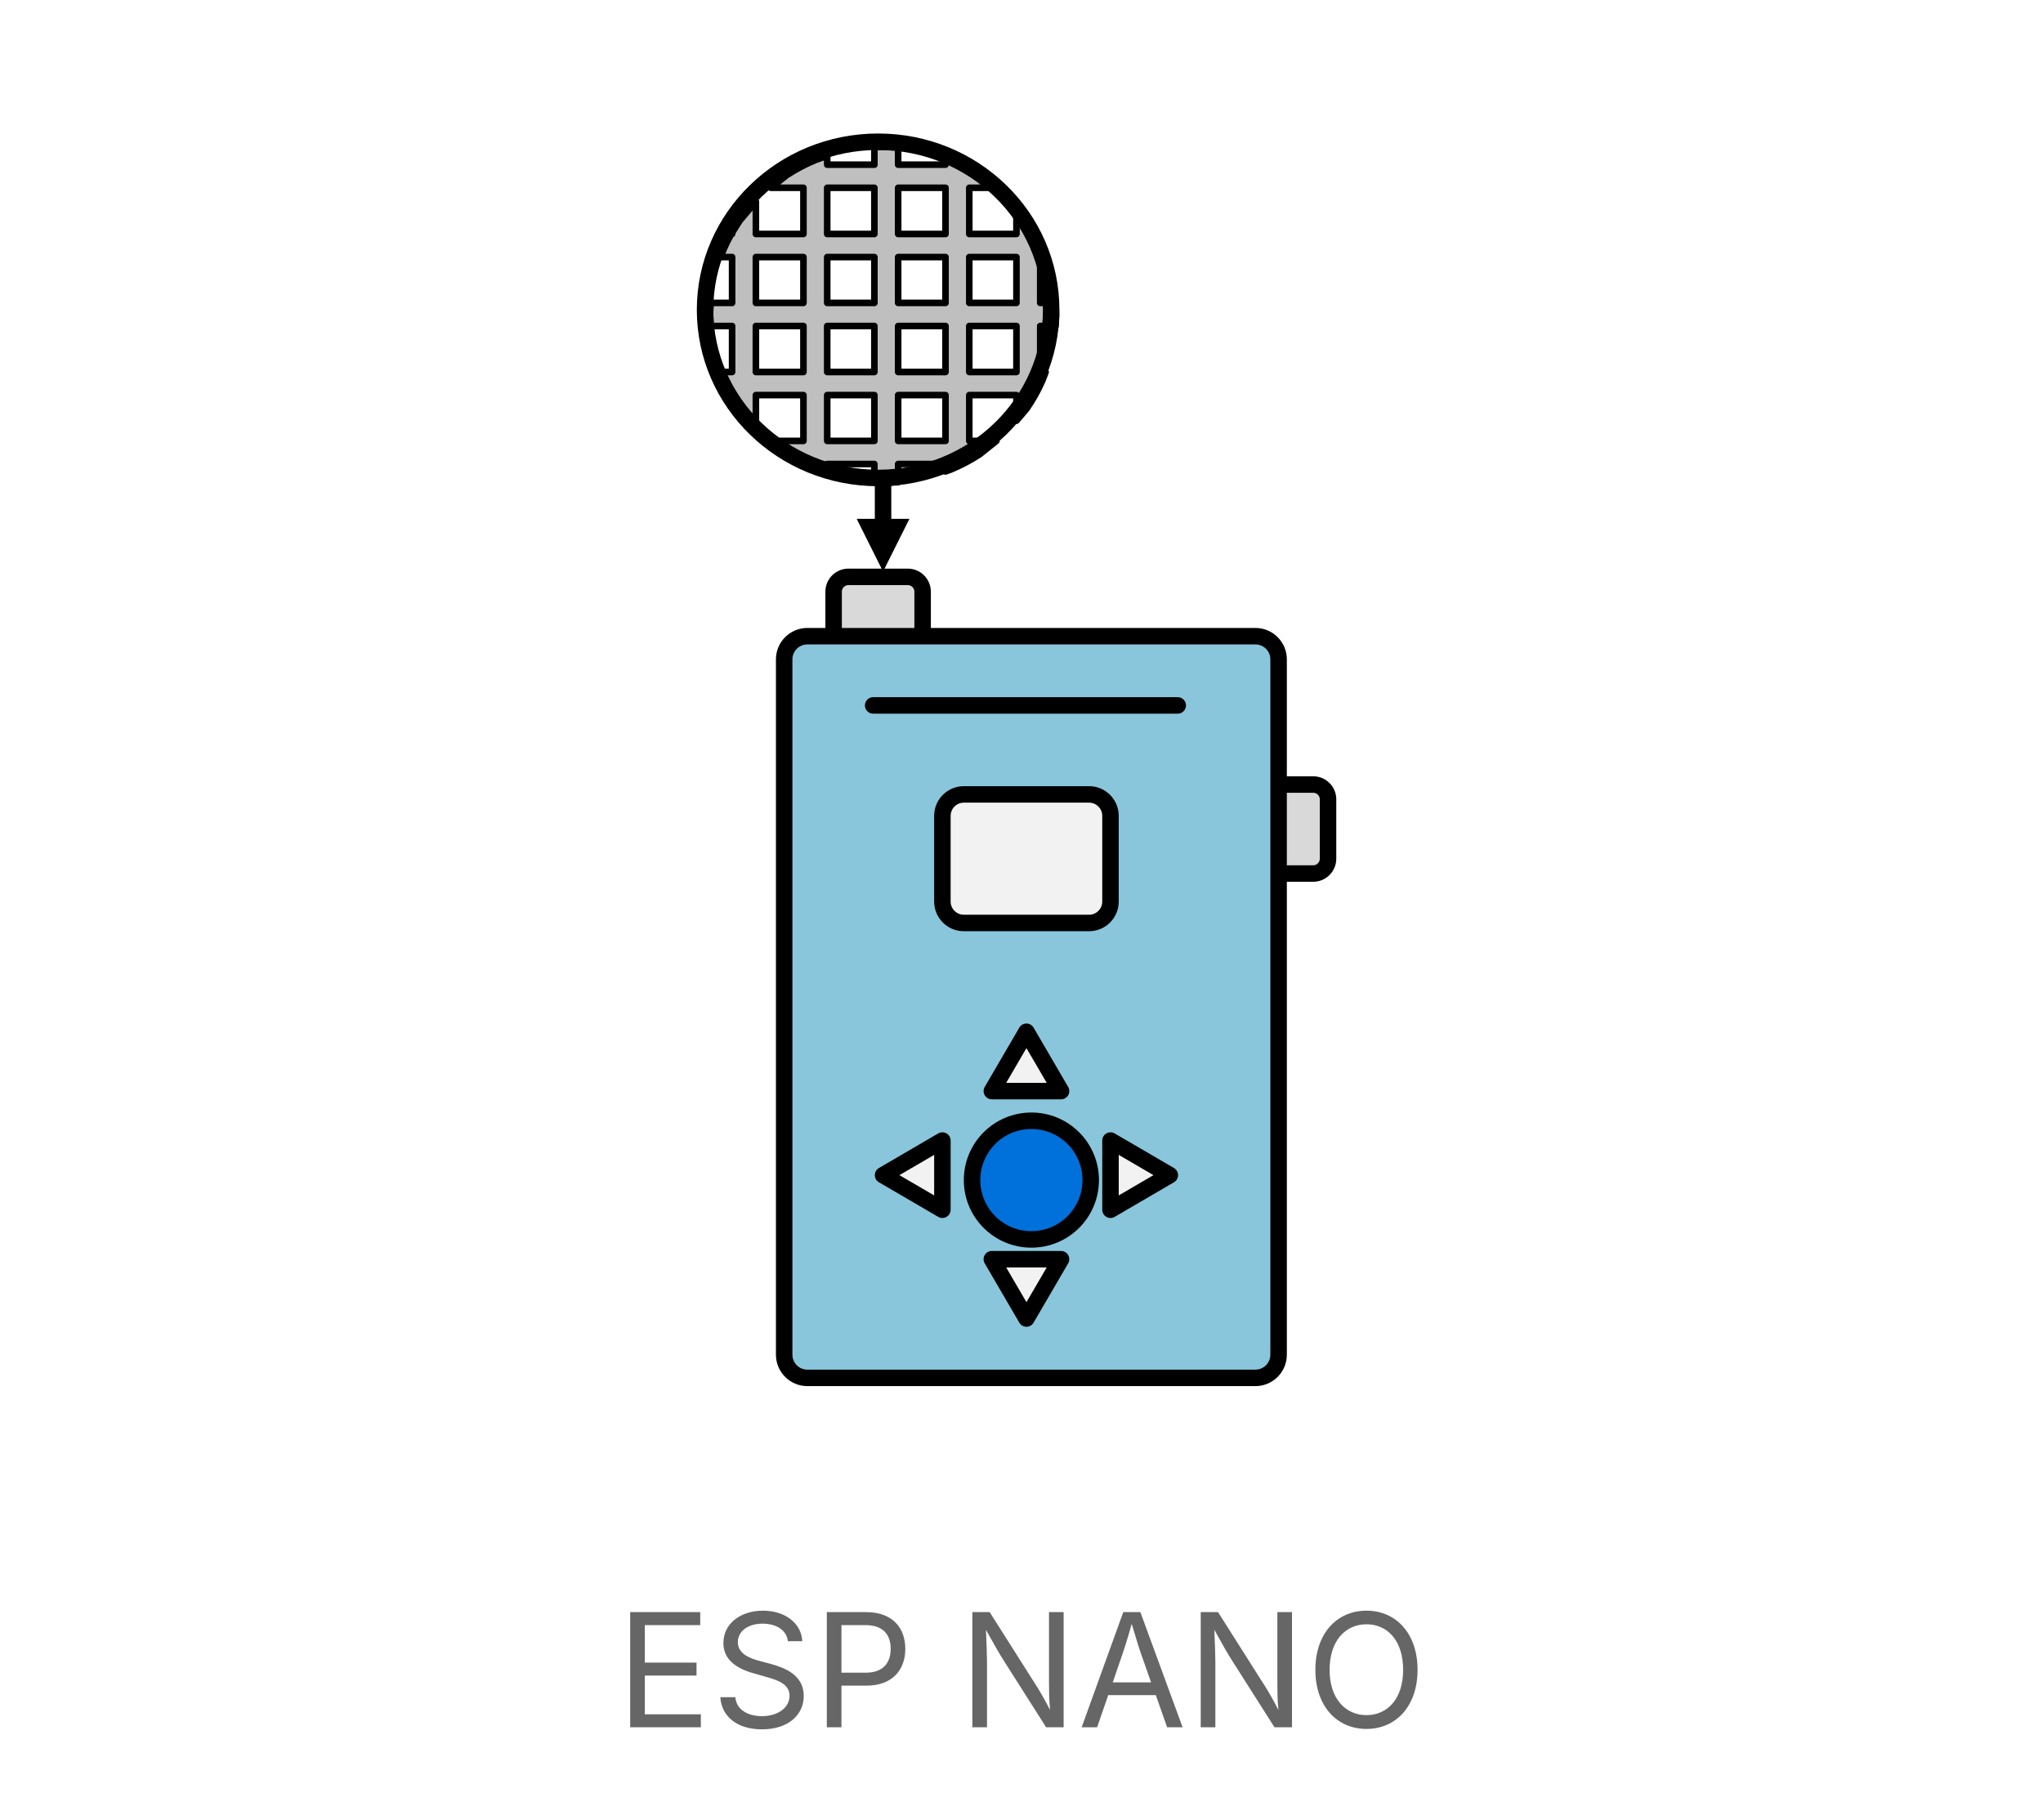
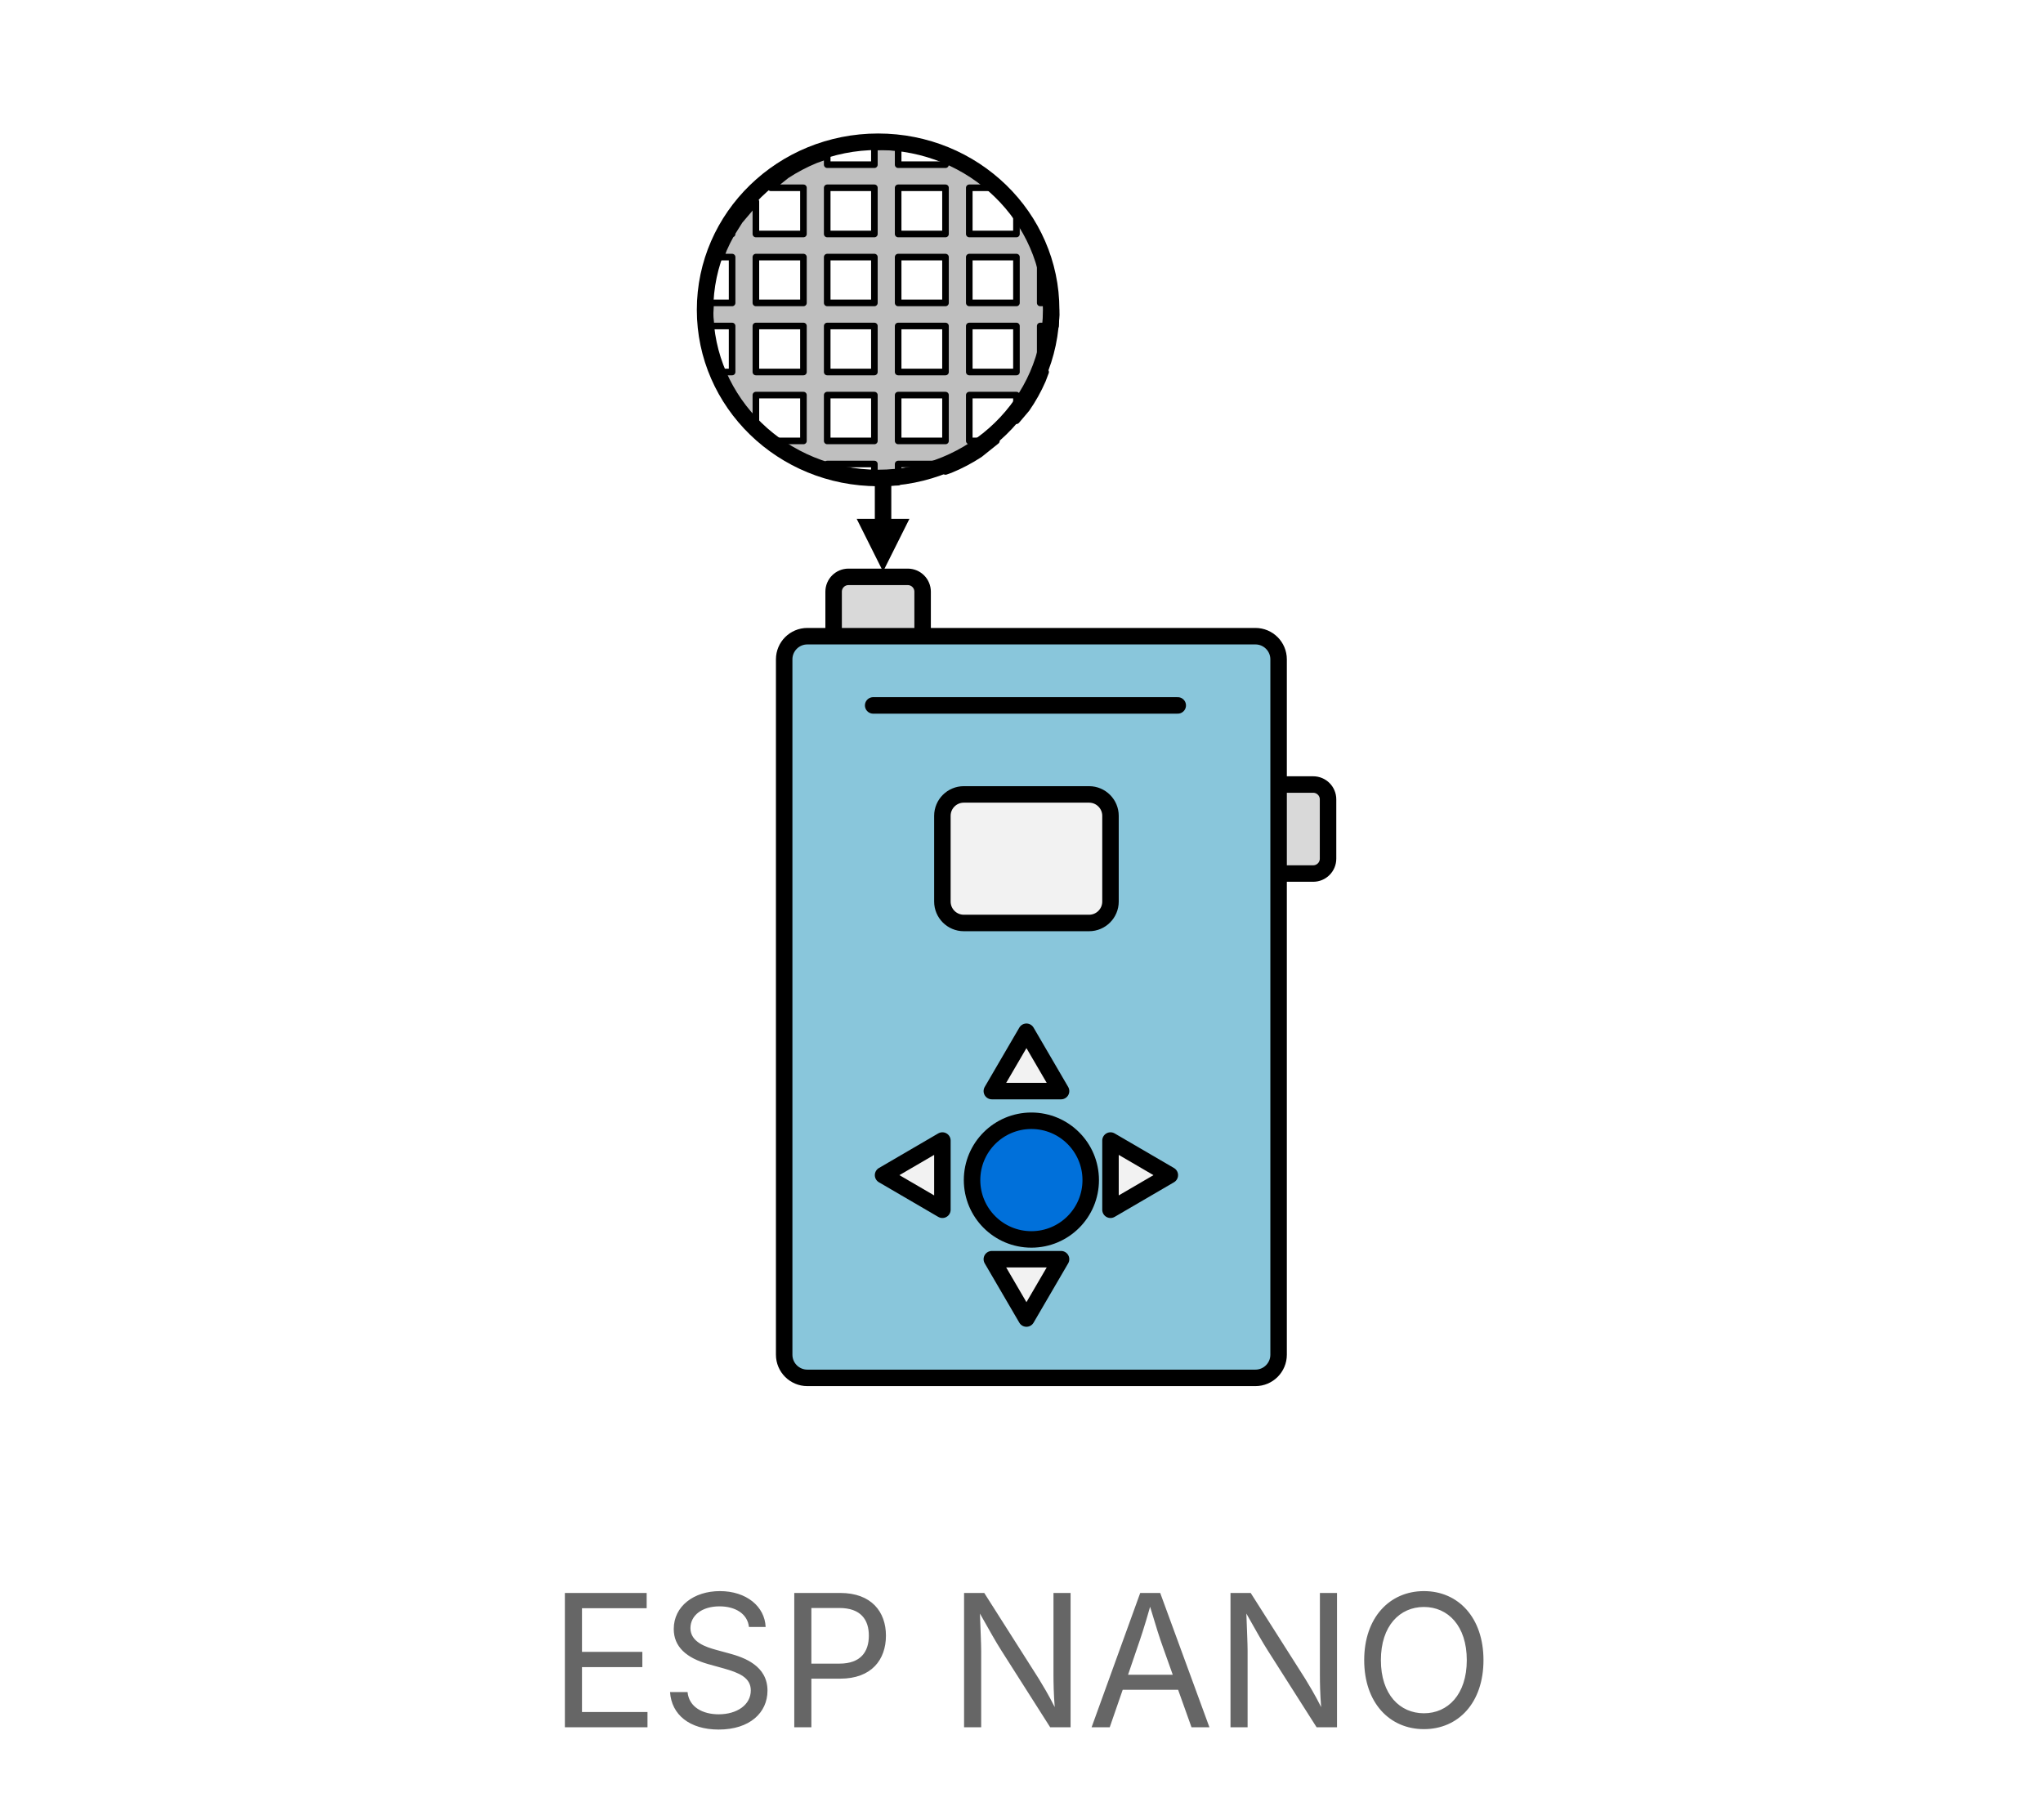
<svg xmlns="http://www.w3.org/2000/svg" width="130.25px" height="116px" overflow="hidden" viewBox="-40.375 -10.0 130.25 138">
  <rect id="bounding-box" x="-40.375" y="-10" width="130.25" height="116" fill="none" pointer-events="all" />
  <g id="svg_scaling_group" transform="scale(0.7499985)">
    <g transform="translate(-318 -100)">
      <path d="M380.5 166C381.328 166 382 166.672 382 167.5L382 173.5C382 174.328 381.328 175 380.5 175L372.5 175C371.672 175 371 174.328 371 173.5L371 167.5C371 166.672 371.672 166 372.5 166Z" stroke="#000000" stroke-width="1.667" stroke-linecap="round" stroke-linejoin="round" stroke-miterlimit="10" fill="#D9D9D9" fill-rule="evenodd" />
      <path d="M332 146.5C332 145.672 332.672 145 333.5 145L339.5 145C340.328 145 341 145.672 341 146.5L341 154.5C341 155.328 340.328 156 339.5 156L333.5 156C332.672 156 332 155.328 332 154.5Z" stroke="#000000" stroke-width="1.667" stroke-linecap="round" stroke-linejoin="round" stroke-miterlimit="10" fill="#D9D9D9" fill-rule="evenodd" />
      <path d="M327 153.342C327 152.049 328.049 151 329.342 151L374.658 151C375.951 151 377 152.049 377 153.342L377 223.658C377 224.951 375.951 226 374.658 226L329.342 226C328.049 226 327 224.951 327 223.658Z" stroke="#000000" stroke-width="1.667" stroke-linecap="round" stroke-linejoin="round" stroke-miterlimit="10" fill="#89C6DB" fill-rule="evenodd" />
      <path d="M343 169.167C343 167.97 343.97 167 345.167 167L357.833 167C359.03 167 360 167.97 360 169.167L360 177.833C360 179.03 359.03 180 357.833 180L345.167 180C343.97 180 343 179.03 343 177.833Z" stroke="#000000" stroke-width="1.667" stroke-linecap="round" stroke-linejoin="round" stroke-miterlimit="10" fill="#F2F2F2" fill-rule="evenodd" />
      <path d="M345.719 117.298 350.489 117.298 350.489 112.664 345.719 112.664ZM345.719 124.285 350.489 124.285 350.489 119.633 345.719 119.633ZM338.526 110.328 343.314 110.328 343.314 105.657 338.526 105.657ZM338.526 117.298 343.314 117.298 343.314 112.664 338.526 112.664ZM338.526 124.285 343.314 124.285 343.314 119.633 338.526 119.633ZM338.526 131.254 343.314 131.254 343.314 126.62 338.526 126.62ZM331.352 110.328 336.122 110.328 336.122 105.657 331.352 105.657ZM331.352 117.298 336.122 117.298 336.122 112.664 331.352 112.664ZM331.352 124.285 336.122 124.285 336.122 119.633 331.352 119.633ZM331.352 131.254 336.122 131.254 336.122 126.62 331.352 126.62ZM324.139 117.298 328.948 117.298 328.948 112.664 324.139 112.664ZM324.139 124.285 328.948 124.285 328.948 119.633 324.139 119.633ZM319.5 118.5 319.562 117.298 321.734 117.298 321.734 112.664 320.581 112.664 320.875 111.883C321.097 111.374 321.343 110.879 321.612 110.397L321.655 110.328 321.734 110.328 321.734 110.202 322.489 108.995 324.139 107.052 324.139 110.328 328.948 110.328 328.948 105.657 325.652 105.657 327.216 104.403C328.147 103.792 329.141 103.266 330.188 102.836L331.352 102.422 331.352 103.321 336.122 103.321 336.122 101.543 337 101.5 338.526 101.575 338.526 103.321 343.314 103.321 343.314 102.659 343.812 102.836C344.859 103.266 345.853 103.792 346.784 104.403L348.348 105.657 345.719 105.657 345.719 110.328 350.489 110.328 350.489 107.791 351.511 108.995C352.14 109.9 352.682 110.866 353.125 111.883L353.419 112.664 352.893 112.664 352.893 117.298 354.438 117.298 354.5 118.5 354.441 119.633 352.893 119.633 352.893 124.285 353.439 124.285 353.125 125.117C352.682 126.134 352.14 127.101 351.511 128.005L350.489 129.209 350.489 126.62 345.719 126.62 345.719 131.254 348.46 131.254 346.784 132.597C345.853 133.208 344.859 133.734 343.812 134.164L343.314 134.341 343.314 133.59 338.526 133.59 338.526 135.425 337 135.5 336.122 135.457 336.122 133.59 331.352 133.59 331.352 134.578 330.188 134.164C329.141 133.734 328.147 133.208 327.216 132.597L325.54 131.254 328.948 131.254 328.948 126.62 324.139 126.62 324.139 129.948 322.489 128.005 321.734 126.799 321.734 126.62 321.623 126.62 321.612 126.603C321.343 126.122 321.097 125.626 320.875 125.117L320.561 124.285 321.734 124.285 321.734 119.633 319.559 119.633Z" stroke="#000000" stroke-width="0.667" stroke-linecap="round" stroke-linejoin="round" stroke-miterlimit="10" fill="#BFBFBF" fill-rule="evenodd" />
      <path d="M336.5 135C326.835 135 319 127.389 319 118 319 108.611 326.835 101 336.5 101 346.165 101 354 108.611 354 118 354 127.389 346.165 135 336.5 135Z" stroke="#000000" stroke-width="1.667" stroke-miterlimit="8" fill="none" fill-rule="evenodd" />
      <path d="M337.833 135 337.833 140.465 336.167 140.465 336.167 135ZM339.667 139.132 337 144.465 334.333 139.132Z" />
      <path d="M346 206C346 202.686 348.686 200 352 200 355.314 200 358 202.686 358 206 358 209.314 355.314 212 352 212 348.686 212 346 209.314 346 206Z" stroke="#000000" stroke-width="1.667" stroke-miterlimit="8" fill="#0070DA" fill-rule="evenodd" />
      <path d="M348 197 351.5 191 355 197Z" stroke="#000000" stroke-width="1.667" stroke-linecap="round" stroke-linejoin="round" stroke-miterlimit="10" fill="#F2F2F2" fill-rule="evenodd" />
      <path d="M355 214 351.5 220 348 214Z" stroke="#000000" stroke-width="1.667" stroke-linecap="round" stroke-linejoin="round" stroke-miterlimit="10" fill="#F2F2F2" fill-rule="evenodd" />
      <path d="M360 202 366 205.5 360 209Z" stroke="#000000" stroke-width="1.667" stroke-linecap="round" stroke-linejoin="round" stroke-miterlimit="10" fill="#F2F2F2" fill-rule="evenodd" />
      <path d="M343 209 337 205.5 343 202Z" stroke="#000000" stroke-width="1.667" stroke-linecap="round" stroke-linejoin="round" stroke-miterlimit="10" fill="#F2F2F2" fill-rule="evenodd" />
      <path d="M336 158 366.8 158" stroke="#000000" stroke-width="1.667" stroke-linecap="round" stroke-linejoin="round" stroke-miterlimit="10" fill="#F2F2F2" fill-rule="evenodd" />
    </g>
  </g>
-   <text x="24.75" y="121" text-anchor="middle" font-family="-apple-system, BlinkMacSystemFont, sans-serif" font-size="12" fill="#666666" data-labeled="true">ESP NANO</text>
+   <text x="24.75" y="121" text-anchor="middle" font-family="-apple-system, BlinkMacSystemFont, sans-serif" font-size="14" fill="#666666" data-labeled="true">ESP NANO</text>
</svg>
